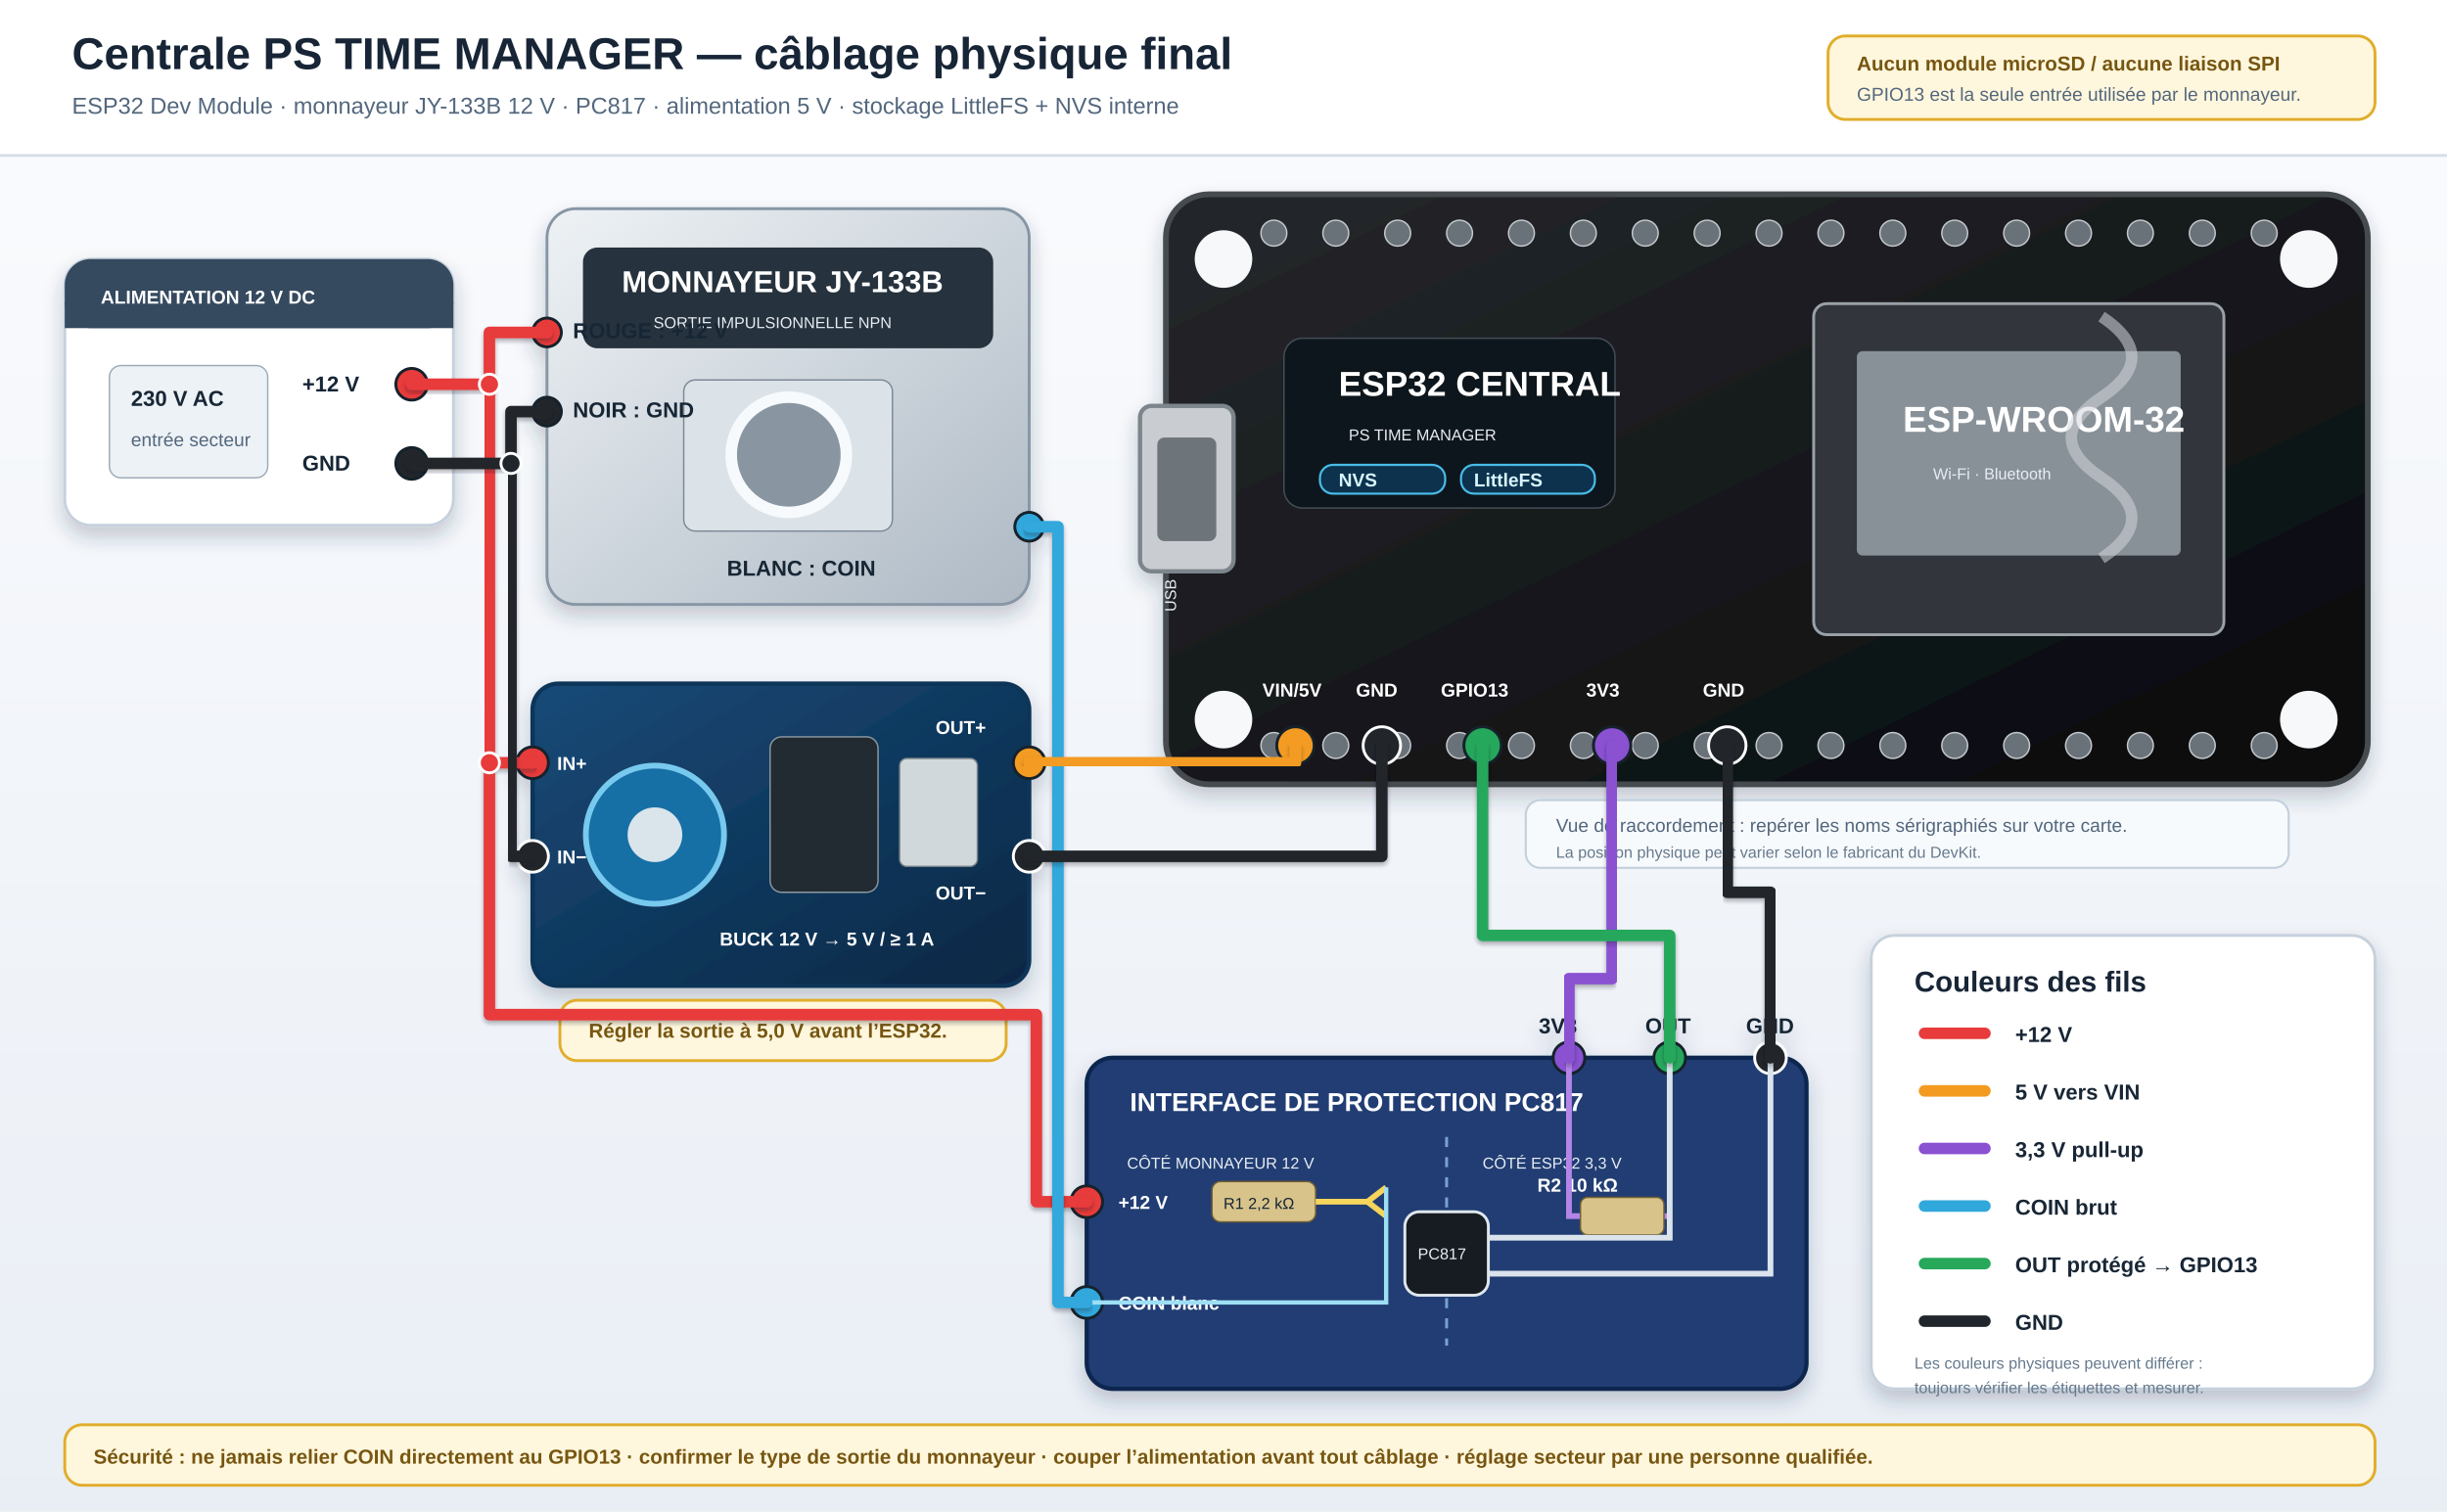
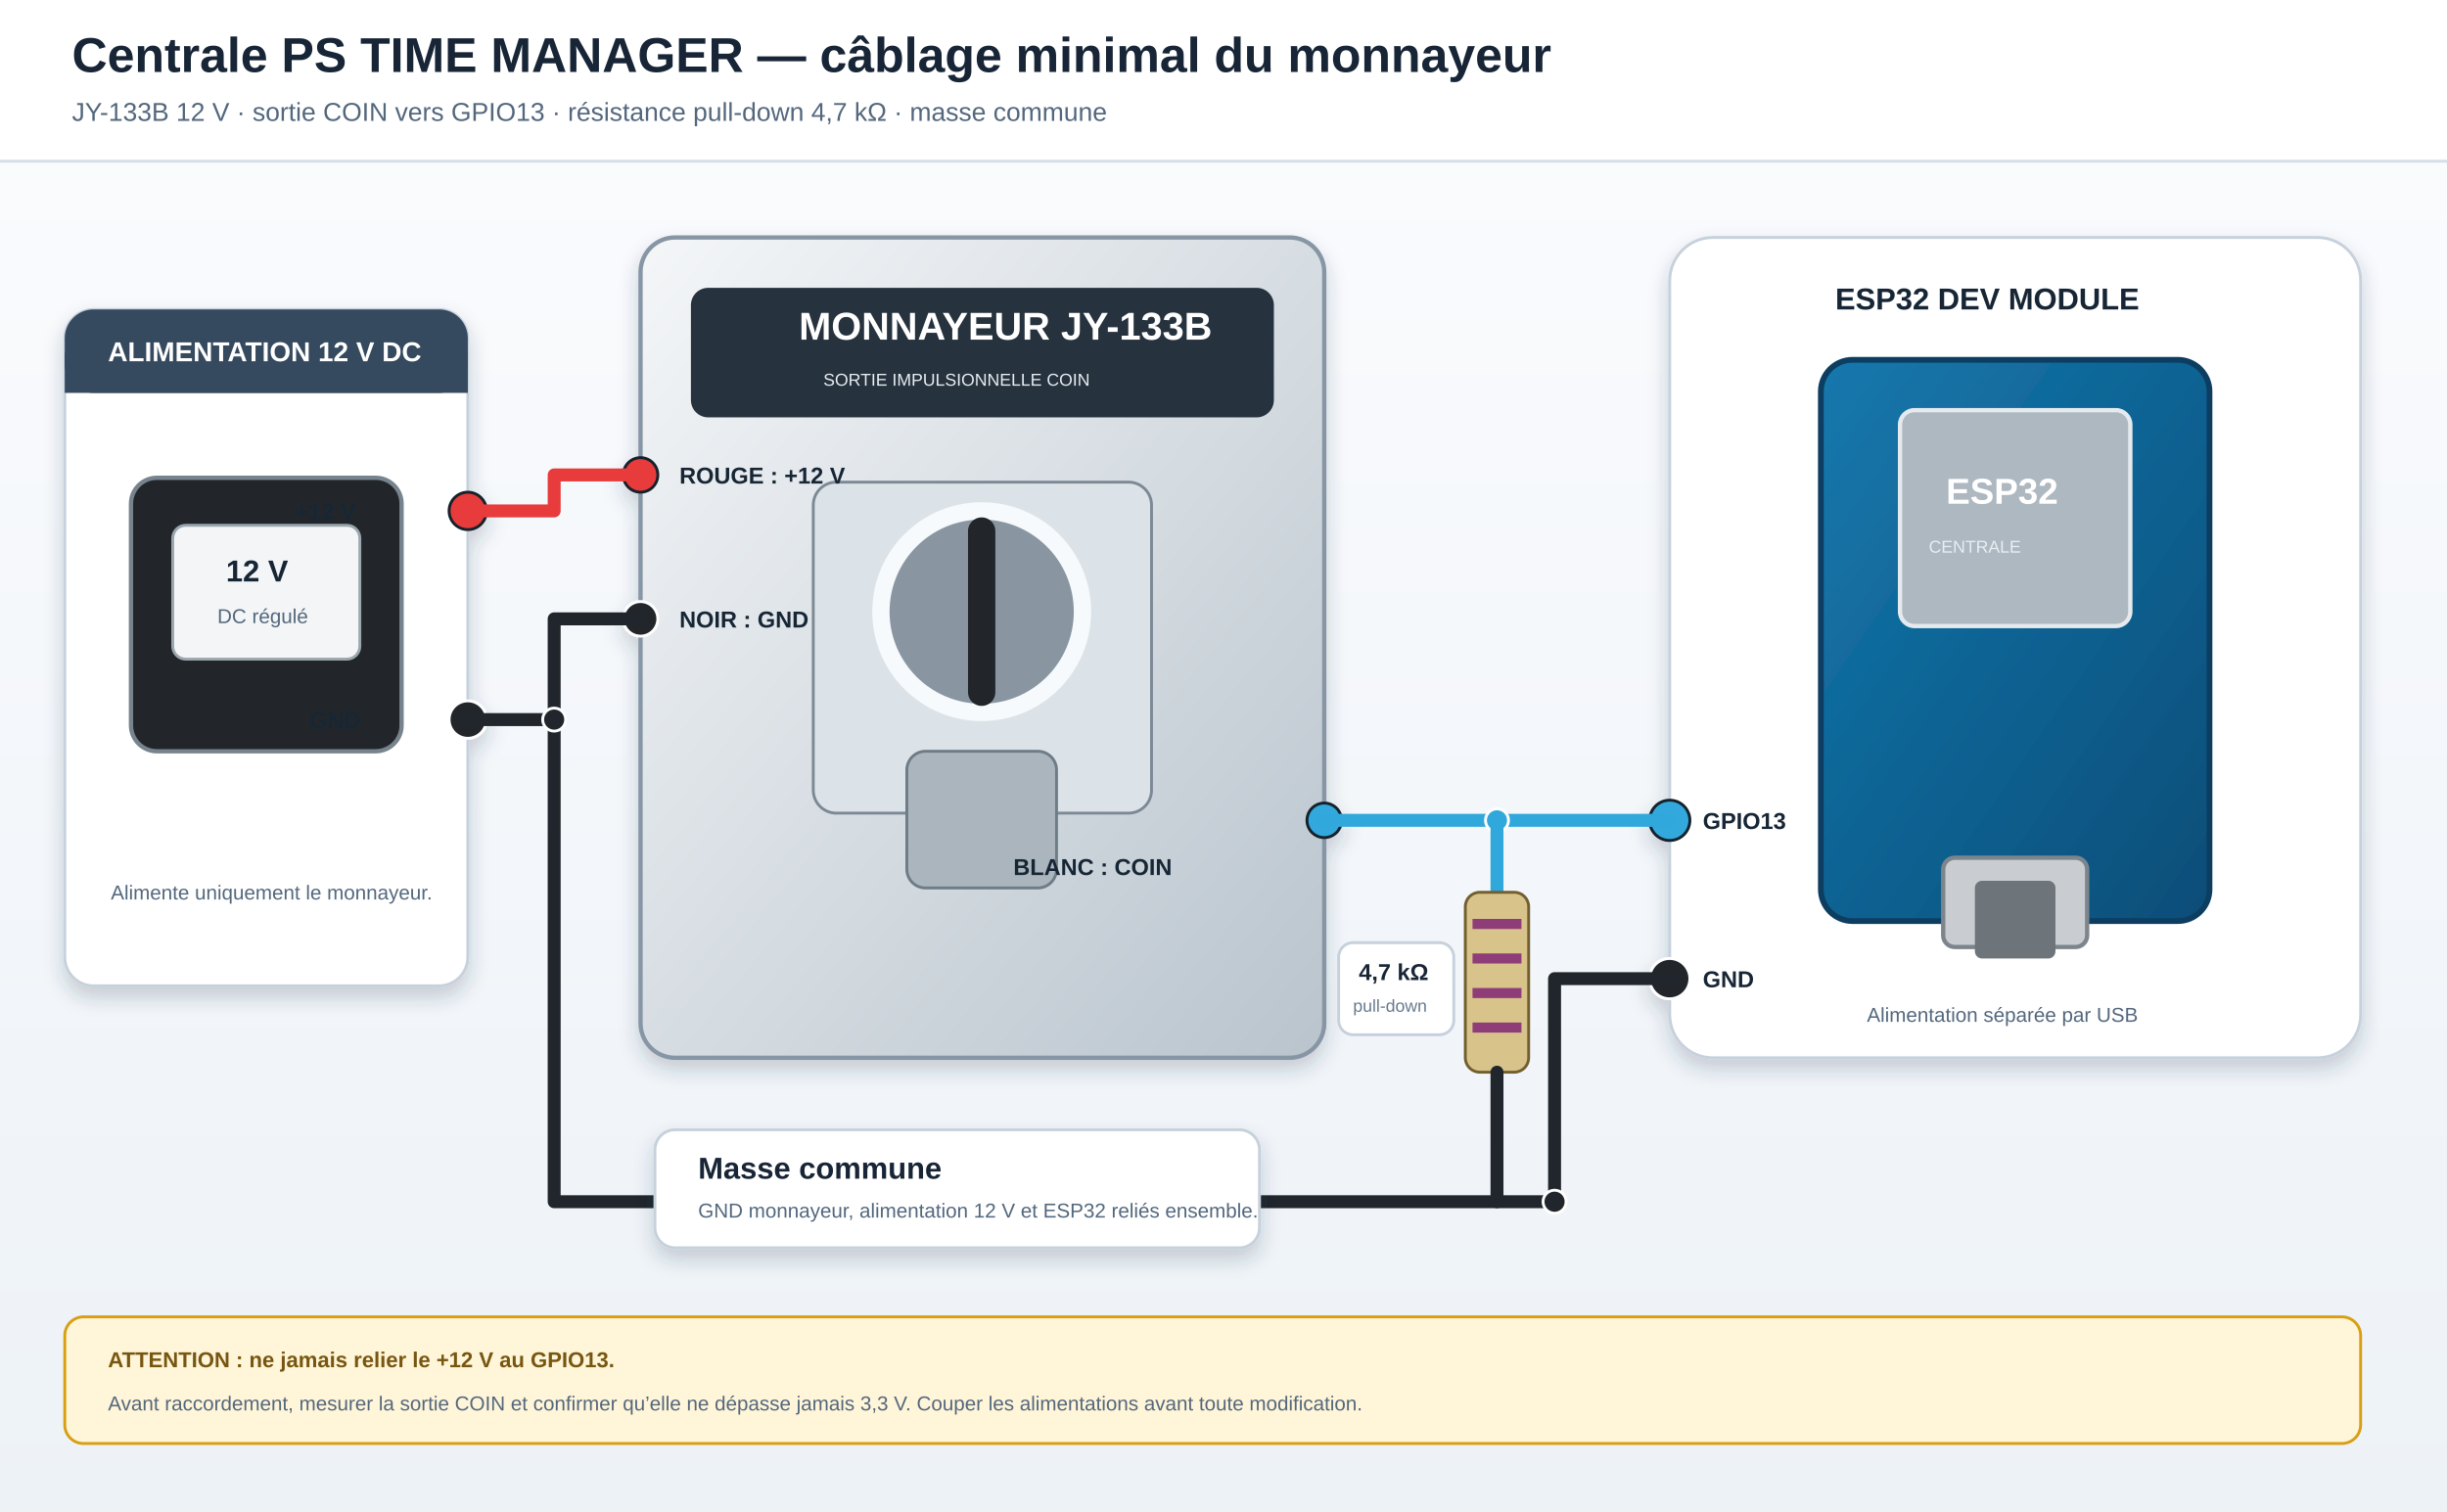
<svg xmlns="http://www.w3.org/2000/svg" width="1700" height="1050" viewBox="0 0 1700 1050" role="img" aria-labelledby="title desc">
  <defs>
    <linearGradient id="page" x1="0" y1="0" x2="0" y2="1">
      <stop stop-color="#fbfcfe" />
-       <stop offset="1" stop-color="#e9eef5" />
+       <stop offset="1" stop-color="#edf2f7" />
    </linearGradient>
    <linearGradient id="board" x1="0" y1="0" x2="1" y2="1">
-       <stop stop-color="#25282c" />
-       <stop offset="1" stop-color="#080a0c" />
-     </linearGradient>
-     <linearGradient id="module" x1="0" y1="0" x2="1" y2="1">
-       <stop stop-color="#164a78" />
-       <stop offset="1" stop-color="#0b2744" />
+       <stop stop-color="#1678ad" />
+       <stop offset="1" stop-color="#074d78" />
    </linearGradient>
    <linearGradient id="coin" x1="0" y1="0" x2="1" y2="1">
-       <stop stop-color="#eef2f5" />
-       <stop offset="1" stop-color="#aeb9c4" />
+       <stop stop-color="#f4f6f8" />
+       <stop offset="1" stop-color="#b9c4cd" />
    </linearGradient>
    <filter id="shadow" x="-20%" y="-20%" width="140%" height="150%">
-       <feDropShadow dx="0" dy="7" stdDeviation="7" flood-color="#26384b" flood-opacity=".24" />
-     </filter>
-     <filter id="wireShadow" x="-10%" y="-20%" width="120%" height="140%">
-       <feDropShadow dx="0" dy="2" stdDeviation="1.5" flood-color="#17202a" flood-opacity=".35" />
+       <feDropShadow dx="0" dy="7" stdDeviation="7" flood-color="#26384b" flood-opacity=".22" />
    </filter>
    <style>
-       .title{font:700 31px Arial,sans-serif;fill:#172536}.subtitle{font:16px Arial,sans-serif;fill:#53677d}.section{font:700 20px Arial,sans-serif;fill:#172536}.label{font:700 15px Arial,sans-serif;fill:#182635}.small{font:13px Arial,sans-serif;fill:#53677d}.tiny{font:11px Arial,sans-serif;fill:#66798d}.white{fill:#fff}.board-label{font:700 13px Arial,sans-serif;fill:#fff}.silk{font:11px Arial,sans-serif;fill:#e7edf3}.box{fill:#fff;stroke:#c6d1dc;stroke-width:2;rx:16;filter:url(#shadow)}.port{stroke:#13202c;stroke-width:2}.unused{fill:#6b7279;stroke:#c4c9cd;stroke-width:1}.wire{fill:none;stroke-width:8;stroke-linecap:round;stroke-linejoin:round;filter:url(#wireShadow)}.wire12{stroke:#e83b3b}.wire5{stroke:#f39b21}.wire33{stroke:#8a51d1}.wireGnd{stroke:#20262c}.wireCoin{stroke:#31a8dc}.wireOut{stroke:#27a85b}.junction{stroke:#fff;stroke-width:2}.callout{fill:#f7fafc;stroke:#c4d0dc;stroke-width:1.5;rx:10}.warning{fill:#fff7dd;stroke:#e1ad2c;stroke-width:2;rx:12}.warningText{font:700 14px Arial,sans-serif;fill:#775611}.memory{fill:#0c334d;stroke:#48bce8;stroke-width:1.5;rx:9}.memoryText{font:700 13px Arial,sans-serif;fill:#d8f5ff}
+       .title{font:700 34px Arial,sans-serif;fill:#172536}.subtitle{font:18px Arial,sans-serif;fill:#53677d}.section{font:700 21px Arial,sans-serif;fill:#172536}.label{font:700 16px Arial,sans-serif;fill:#182635}.small{font:14px Arial,sans-serif;fill:#53677d}.tiny{font:12px Arial,sans-serif;fill:#66798d}.white{fill:#fff}.silk{font:12px Arial,sans-serif;fill:#e7edf3}.port{stroke:#13202c;stroke-width:2}.wire{fill:none;stroke-width:9;stroke-linecap:round;stroke-linejoin:round}.wire12{stroke:#e83b3b}.wireGnd{stroke:#20262c}.wireCoin{stroke:#31a8dc}.junction{stroke:#fff;stroke-width:2}.callout{fill:#fff;stroke:#c6d1dc;stroke-width:2;rx:14;filter:url(#shadow)}.warning{fill:#fff5d8;stroke:#d89e14;stroke-width:2;rx:13}.warningText{font:700 15px Arial,sans-serif;fill:#775611}
    </style>
  </defs>
  <rect width="1700" height="1050" fill="url(#page)" />
-   <rect x="0" y="0" width="1700" height="108" fill="#fff" />
-   <line x1="0" y1="108" x2="1700" y2="108" stroke="#d6dee7" stroke-width="2" />
-   <text x="50" y="48" class="title">Centrale PS TIME MANAGER — câblage physique final</text>
-   <text x="50" y="79" class="subtitle">ESP32 Dev Module · monnayeur JY-133B 12 V · PC817 · alimentation 5 V · stockage LittleFS + NVS interne</text>
-   <rect x="1270" y="25" width="380" height="58" class="warning" />
-   <text x="1290" y="49" class="warningText">Aucun module microSD / aucune liaison SPI</text>
-   <text x="1290" y="70" class="small">GPIO13 est la seule entrée utilisée par le monnayeur.</text>
+   <rect x="0" y="0" width="1700" height="112" fill="#fff" />
+   <line x1="0" y1="112" x2="1700" y2="112" stroke="#d6dee7" stroke-width="2" />
+   <text x="50" y="50" class="title">Centrale PS TIME MANAGER — câblage minimal du monnayeur</text>
+   <text x="50" y="84" class="subtitle">JY-133B 12 V · sortie COIN vers GPIO13 · résistance pull-down 4,7 kΩ · masse commune</text>
  <g filter="url(#shadow)">
-     <rect x="45" y="180" width="270" height="185" rx="18" fill="#fff" stroke="#c6d1dc" stroke-width="2" />
-     <rect x="45" y="180" width="270" height="48" rx="18" fill="#34495e" />
-     <rect x="45" y="210" width="270" height="18" fill="#34495e" />
-     <text x="70" y="211" class="board-label">ALIMENTATION 12 V DC</text>
-     <rect x="76" y="254" width="110" height="78" rx="8" fill="#edf2f6" stroke="#9eabb7" />
-     <text x="91" y="282" class="label">230 V AC</text>
-     <text x="91" y="310" class="small">entrée secteur</text>
-     <circle cx="286" cy="267" r="11" fill="#e83b3b" class="port" />
-     <circle cx="286" cy="322" r="11" fill="#20262c" class="port" />
-     <text x="210" y="272" class="label">+12 V</text>
-     <text x="210" y="327" class="label">GND</text>
+     <rect x="45" y="215" width="280" height="470" rx="20" fill="#fff" stroke="#c6d1dc" stroke-width="2" />
+     <rect x="45" y="215" width="280" height="58" rx="20" fill="#34495e" />
+     <rect x="45" y="245" width="280" height="28" fill="#34495e" />
+     <text x="75" y="251" class="white" style="font:700 19px Arial,sans-serif">ALIMENTATION 12 V DC</text>
+     <rect x="91" y="332" width="188" height="190" rx="18" fill="#20262c" stroke="#77838d" stroke-width="3" />
+     <rect x="120" y="365" width="130" height="93" rx="9" fill="#f3f5f6" stroke="#9aa6ae" stroke-width="2" />
+     <text x="157" y="404" class="section">12 V</text>
+     <text x="151" y="433" class="small">DC régulé</text>
+     <circle cx="325" cy="355" r="13" fill="#e83b3b" class="port" />
+     <circle cx="325" cy="500" r="13" fill="#20262c" stroke="#fff" stroke-width="2" />
+     <text x="205" y="361" class="label">+12 V</text>
+     <text x="215" y="506" class="label">GND</text>
+     <text x="77" y="625" class="small">Alimente uniquement le monnayeur.</text>
  </g>
  <g filter="url(#shadow)">
-     <rect x="380" y="145" width="335" height="275" rx="20" fill="url(#coin)" stroke="#8796a5" stroke-width="2" />
-     <rect x="405" y="172" width="285" height="70" rx="10" fill="#25313c" />
-     <text x="432" y="203" class="white" style="font:700 21px Arial,sans-serif">MONNAYEUR JY-133B</text>
-     <text x="454" y="228" class="silk">SORTIE IMPULSIONNELLE NPN</text>
-     <rect x="475" y="264" width="145" height="105" rx="8" fill="#dce3e8" stroke="#7c8995" />
-     <circle cx="548" cy="316" r="40" fill="#8996a1" stroke="#f7fafc" stroke-width="8" />
-     <circle cx="380" cy="231" r="10" fill="#e83b3b" class="port" />
-     <circle cx="380" cy="286" r="10" fill="#20262c" class="port" />
-     <circle cx="715" cy="366" r="10" fill="#31a8dc" class="port" />
-     <text x="398" y="235" class="label">ROUGE : +12 V</text>
-     <text x="398" y="290" class="label">NOIR : GND</text>
-     <text x="505" y="400" class="label">BLANC : COIN</text>
+     <rect x="445" y="165" width="475" height="570" rx="24" fill="url(#coin)" stroke="#8796a5" stroke-width="3" />
+     <rect x="480" y="200" width="405" height="90" rx="12" fill="#25313c" />
+     <text x="555" y="236" class="white" style="font:700 27px Arial,sans-serif">MONNAYEUR JY-133B</text>
+     <text x="572" y="268" class="silk">SORTIE IMPULSIONNELLE COIN</text>
+     <rect x="565" y="335" width="235" height="230" rx="16" fill="#dce3e8" stroke="#7c8995" stroke-width="2" />
+     <circle cx="682" cy="425" r="70" fill="#8996a1" stroke="#f7fafc" stroke-width="12" />
+     <path d="M682 369 V481" stroke="#20262c" stroke-width="19" stroke-linecap="round" />
+     <rect x="630" y="522" width="104" height="95" rx="13" fill="#aab5bd" stroke="#6e7b85" stroke-width="2" />
+     <circle cx="445" cy="330" r="12" fill="#e83b3b" class="port" />
+     <circle cx="445" cy="430" r="12" fill="#20262c" stroke="#fff" stroke-width="2" />
+     <circle cx="920" cy="570" r="12" fill="#31a8dc" class="port" />
+     <text x="472" y="336" class="label">ROUGE : +12 V</text>
+     <text x="472" y="436" class="label">NOIR : GND</text>
+     <text x="704" y="608" class="label">BLANC : COIN</text>
  </g>
  <g filter="url(#shadow)">
-     <rect x="810" y="135" width="835" height="410" rx="30" fill="url(#board)" stroke="#454b50" stroke-width="4" />
-     <circle cx="850" cy="180" r="20" fill="#f7f8fa" />
-     <circle cx="1604" cy="180" r="20" fill="#f7f8fa" />
-     <circle cx="850" cy="500" r="20" fill="#f7f8fa" />
-     <circle cx="1604" cy="500" r="20" fill="#f7f8fa" />
-     <rect x="792" y="282" width="65" height="115" rx="8" fill="#c9cdd1" stroke="#7d858c" stroke-width="3" />
-     <rect x="804" y="304" width="41" height="72" rx="5" fill="#6e747a" />
-     <text x="817" y="425" class="silk" transform="rotate(-90 817 425)">USB</text>
-     <rect x="1260" y="211" width="285" height="230" rx="9" fill="#30363b" stroke="#9aa2a8" stroke-width="2" />
-     <rect x="1290" y="244" width="225" height="142" rx="4" fill="#899198" />
-     <text x="1322" y="300" class="white" style="font:700 25px Arial,sans-serif">ESP-WROOM-32</text>
-     <text x="1343" y="333" class="silk">Wi-Fi · Bluetooth</text>
-     <path d="M1460 220 q42 28 0 56 q-42 28 0 56 q42 28 0 56" fill="none" stroke="#d1d6da" stroke-width="8" opacity=".55" />
-     <rect x="892" y="235" width="230" height="118" rx="13" fill="#11171c" stroke="#444e57" />
-     <text x="930" y="275" class="white" style="font:700 24px Arial,sans-serif">ESP32 CENTRAL</text>
-     <text x="937" y="306" class="silk">PS TIME MANAGER</text>
-     <rect x="917" y="323" width="87" height="20" class="memory" />
-     <text x="930" y="338" class="memoryText">NVS</text>
-     <rect x="1015" y="323" width="93" height="20" class="memory" />
-     <text x="1024" y="338" class="memoryText">LittleFS</text>
-     <g>
-       <circle cx="885" cy="162" r="9" class="unused" />
-       <circle cx="928" cy="162" r="9" class="unused" />
-       <circle cx="971" cy="162" r="9" class="unused" />
-       <circle cx="1014" cy="162" r="9" class="unused" />
-       <circle cx="1057" cy="162" r="9" class="unused" />
-       <circle cx="1100" cy="162" r="9" class="unused" />
-       <circle cx="1143" cy="162" r="9" class="unused" />
-       <circle cx="1186" cy="162" r="9" class="unused" />
-       <circle cx="1229" cy="162" r="9" class="unused" />
-       <circle cx="1272" cy="162" r="9" class="unused" />
-       <circle cx="1315" cy="162" r="9" class="unused" />
-       <circle cx="1358" cy="162" r="9" class="unused" />
-       <circle cx="1401" cy="162" r="9" class="unused" />
-       <circle cx="1444" cy="162" r="9" class="unused" />
-       <circle cx="1487" cy="162" r="9" class="unused" />
-       <circle cx="1530" cy="162" r="9" class="unused" />
-       <circle cx="1573" cy="162" r="9" class="unused" />
-       <circle cx="885" cy="518" r="9" class="unused" />
-       <circle cx="928" cy="518" r="9" class="unused" />
-       <circle cx="971" cy="518" r="9" class="unused" />
-       <circle cx="1014" cy="518" r="9" class="unused" />
-       <circle cx="1057" cy="518" r="9" class="unused" />
-       <circle cx="1100" cy="518" r="9" class="unused" />
-       <circle cx="1143" cy="518" r="9" class="unused" />
-       <circle cx="1186" cy="518" r="9" class="unused" />
-       <circle cx="1229" cy="518" r="9" class="unused" />
-       <circle cx="1272" cy="518" r="9" class="unused" />
-       <circle cx="1315" cy="518" r="9" class="unused" />
-       <circle cx="1358" cy="518" r="9" class="unused" />
-       <circle cx="1401" cy="518" r="9" class="unused" />
-       <circle cx="1444" cy="518" r="9" class="unused" />
-       <circle cx="1487" cy="518" r="9" class="unused" />
-       <circle cx="1530" cy="518" r="9" class="unused" />
-       <circle cx="1573" cy="518" r="9" class="unused" />
-     </g>
-     <circle cx="900" cy="518" r="13" fill="#f39b21" class="port" />
-     <circle cx="960" cy="518" r="13" fill="#20262c" stroke="#fff" stroke-width="2" />
-     <circle cx="1030" cy="518" r="13" fill="#27a85b" class="port" />
-     <circle cx="1120" cy="518" r="13" fill="#8a51d1" class="port" />
-     <circle cx="1200" cy="518" r="13" fill="#20262c" stroke="#fff" stroke-width="2" />
-     <text x="877" y="484" class="board-label">VIN/5V</text>
-     <text x="942" y="484" class="board-label">GND</text>
-     <text x="1001" y="484" class="board-label">GPIO13</text>
-     <text x="1102" y="484" class="board-label">3V3</text>
-     <text x="1183" y="484" class="board-label">GND</text>
+     <rect x="1160" y="165" width="480" height="570" rx="30" fill="#fff" stroke="#c6d1dc" stroke-width="2" />
+     <text x="1275" y="215" class="section">ESP32 DEV MODULE</text>
+     <rect x="1265" y="250" width="270" height="390" rx="22" fill="url(#board)" stroke="#083e61" stroke-width="4" />
+     <rect x="1320" y="285" width="160" height="150" rx="10" fill="#aeb8c0" stroke="#e5eaee" stroke-width="3" />
+     <text x="1352" y="350" class="white" style="font:700 25px Arial,sans-serif">ESP32</text>
+     <text x="1340" y="384" class="silk">CENTRALE</text>
+     <rect x="1350" y="596" width="100" height="62" rx="8" fill="#c9cdd1" stroke="#7d858c" stroke-width="3" />
+     <rect x="1372" y="612" width="56" height="54" rx="5" fill="#6e747a" />
+     <circle cx="1160" cy="570" r="14" fill="#31a8dc" class="port" />
+     <circle cx="1160" cy="680" r="14" fill="#20262c" stroke="#fff" stroke-width="2" />
+     <text x="1183" y="576" class="label">GPIO13</text>
+     <text x="1183" y="686" class="label">GND</text>
+     <text x="1297" y="710" class="small">Alimentation séparée par USB</text>
  </g>
-   <rect x="1060" y="556" width="530" height="47" class="callout" />
-   <text x="1081" y="578" class="small">Vue de raccordement : repérer les noms sérigraphiés sur votre carte.</text>
-   <text x="1081" y="596" class="tiny">La position physique peut varier selon le fabricant du DevKit.</text>
-   <g filter="url(#shadow)">
-     <rect x="370" y="475" width="345" height="210" rx="18" fill="url(#module)" stroke="#0c3458" stroke-width="3" />
-     <circle cx="455" cy="580" r="48" fill="#1670a6" stroke="#78c9ee" stroke-width="4" />
-     <circle cx="455" cy="580" r="19" fill="#d9e4eb" />
-     <rect x="535" y="512" width="75" height="108" rx="8" fill="#202a32" stroke="#8a979f" />
-     <rect x="625" y="527" width="54" height="75" rx="5" fill="#d1d8dc" stroke="#78838a" />
-     <text x="500" y="657" class="board-label">BUCK 12 V → 5 V / ≥ 1 A</text>
-     <circle cx="370" cy="530" r="11" fill="#e83b3b" class="port" />
-     <circle cx="370" cy="595" r="11" fill="#20262c" stroke="#fff" stroke-width="2" />
-     <circle cx="715" cy="530" r="11" fill="#f39b21" class="port" />
-     <circle cx="715" cy="595" r="11" fill="#20262c" stroke="#fff" stroke-width="2" />
-     <text x="387" y="535" class="board-label">IN+</text>
-     <text x="387" y="600" class="board-label">IN−</text>
-     <text x="650" y="510" class="board-label">OUT+</text>
-     <text x="650" y="625" class="board-label">OUT−</text>
-   </g>
-   <rect x="389" y="695" width="310" height="42" class="warning" />
-   <text x="409" y="721" class="warningText">Régler la sortie à 5,0 V avant l’ESP32.</text>
-   <g filter="url(#shadow)">
-     <rect x="755" y="735" width="500" height="230" rx="18" fill="#203e73" stroke="#0d2850" stroke-width="3" />
-     <text x="785" y="772" class="board-label" style="font-size:18px">INTERFACE DE PROTECTION PC817</text>
-     <line x1="1005" y1="790" x2="1005" y2="935" stroke="#79a2d1" stroke-width="2" stroke-dasharray="7 7" />
-     <text x="783" y="812" class="silk">CÔTÉ MONNAYEUR 12 V</text>
-     <text x="1030" y="812" class="silk">CÔTÉ ESP32 3,3 V</text>
-     <circle cx="755" cy="835" r="11" fill="#e83b3b" class="port" />
-     <circle cx="755" cy="905" r="11" fill="#31a8dc" class="port" />
-     <text x="777" y="840" class="board-label">+12 V</text>
-     <text x="777" y="910" class="board-label">COIN blanc</text>
-     <rect x="842" y="821" width="72" height="28" rx="6" fill="#d8c38a" stroke="#725f30" />
-     <text x="850" y="840" class="tiny" style="fill:#172536">R1 2,2 kΩ</text>
-     <path d="M914 835 H950 L963 825 M950 835 L963 845" fill="none" stroke="#f6d55c" stroke-width="4" />
-     <path d="M963 825 V905 H755" fill="none" stroke="#9edff5" stroke-width="3" />
-     <rect x="976" y="842" width="58" height="58" rx="10" fill="#171d22" stroke="#dfe7ec" stroke-width="2" />
-     <text x="985" y="875" class="silk">PC817</text>
-     <circle cx="1090" cy="735" r="11" fill="#8a51d1" class="port" />
-     <circle cx="1160" cy="735" r="11" fill="#27a85b" class="port" />
-     <circle cx="1230" cy="735" r="11" fill="#20262c" stroke="#fff" stroke-width="2" />
-     <text x="1068" y="828" class="board-label">R2 10 kΩ</text>
-     <path d="M1090 735 V845 H1160" fill="none" stroke="#b485e8" stroke-width="4" />
-     <rect x="1098" y="832" width="58" height="26" rx="5" fill="#d8c38a" stroke="#725f30" />
-     <path d="M1034 860 H1160 V735 M1034 885 H1230 V735" fill="none" stroke="#dbe4ec" stroke-width="4" />
-     <text x="1069" y="718" class="label">3V3</text>
-     <text x="1143" y="718" class="label">OUT</text>
-     <text x="1213" y="718" class="label">GND</text>
-   </g>
-   <path d="M286 267 H340 V231 H380" class="wire wire12" />
-   <path d="M340 267 V530 H370" class="wire wire12" />
-   <path d="M340 530 V705 H720 V835 H755" class="wire wire12" />
-   <circle cx="340" cy="267" r="7" fill="#e83b3b" class="junction" />
-   <circle cx="340" cy="530" r="7" fill="#e83b3b" class="junction" />
-   <path d="M286 322 H355 V286 H380" class="wire wireGnd" />
-   <path d="M355 322 V595 H370" class="wire wireGnd" />
-   <circle cx="355" cy="322" r="7" fill="#20262c" class="junction" />
-   <path d="M715 366 H735 V905 H755" class="wire wireCoin" />
-   <path d="M715 530 H900 V518" class="wire wire5" />
-   <path d="M715 595 H960 V518" class="wire wireGnd" />
-   <path d="M1090 735 V680 H1120 V518" class="wire wire33" />
-   <path d="M1160 735 V650 H1030 V518" class="wire wireOut" />
-   <path d="M1230 735 V620 H1200 V518" class="wire wireGnd" />
-   <g>
-     <rect x="1300" y="650" width="350" height="315" class="box" />
-     <text x="1330" y="689" class="section">Couleurs des fils</text>
-     <rect x="1333" y="714" width="50" height="8" rx="4" fill="#e83b3b" />
-     <text x="1400" y="724" class="label">+12 V</text>
-     <rect x="1333" y="754" width="50" height="8" rx="4" fill="#f39b21" />
-     <text x="1400" y="764" class="label">5 V vers VIN</text>
-     <rect x="1333" y="794" width="50" height="8" rx="4" fill="#8a51d1" />
-     <text x="1400" y="804" class="label">3,3 V pull-up</text>
-     <rect x="1333" y="834" width="50" height="8" rx="4" fill="#31a8dc" />
-     <text x="1400" y="844" class="label">COIN brut</text>
-     <rect x="1333" y="874" width="50" height="8" rx="4" fill="#27a85b" />
-     <text x="1400" y="884" class="label">OUT protégé → GPIO13</text>
-     <rect x="1333" y="914" width="50" height="8" rx="4" fill="#20262c" />
-     <text x="1400" y="924" class="label">GND</text>
-     <text x="1330" y="951" class="tiny">Les couleurs physiques peuvent différer :</text>
-     <text x="1330" y="968" class="tiny">toujours vérifier les étiquettes et mesurer.</text>
-   </g>
-   <rect x="45" y="990" width="1605" height="42" class="warning" />
-   <text x="65" y="1017" class="warningText">Sécurité : ne jamais relier COIN directement au GPIO13 · confirmer le type de sortie du monnayeur · couper l’alimentation avant tout câblage · réglage secteur par une personne qualifiée.</text>
+   <path d="M325 355 H385 V330 H445" class="wire wire12" />
+   <path d="M325 500 H385 V430 H445" class="wire wireGnd" />
+   <path d="M385 500 V835 H1080 V680 H1160" class="wire wireGnd" />
+   <circle cx="385" cy="500" r="8" fill="#20262c" class="junction" />
+   <circle cx="1080" cy="835" r="8" fill="#20262c" class="junction" />
+   <path d="M920 570 H1160" class="wire wireCoin" />
+   <circle cx="1040" cy="570" r="8" fill="#31a8dc" class="junction" />
+   <path d="M1040 570 V620" class="wire wireCoin" />
+   <rect x="1018" y="620" width="44" height="125" rx="10" fill="#d8c38a" stroke="#725f30" stroke-width="2" />
+   <path d="M1040 745 V835" class="wire wireGnd" />
+   <path d="M1023 642 H1057 M1023 666 H1057 M1023 690 H1057 M1023 714 H1057" stroke="#8f3d78" stroke-width="7" />
+   <rect x="930" y="655" width="80" height="64" rx="10" fill="#fff" stroke="#c6d1dc" stroke-width="2" />
+   <text x="944" y="681" class="label">4,7 kΩ</text>
+   <text x="940" y="703" class="tiny">pull-down</text>
+   <rect x="455" y="785" width="420" height="82" class="callout" />
+   <text x="485" y="819" class="section">Masse commune</text>
+   <text x="485" y="846" class="small">GND monnayeur, alimentation 12 V et ESP32 reliés ensemble.</text>
+   <rect x="45" y="915" width="1595" height="88" class="warning" />
+   <text x="75" y="950" class="warningText">ATTENTION : ne jamais relier le +12 V au GPIO13.</text>
+   <text x="75" y="980" class="small">Avant raccordement, mesurer la sortie COIN et confirmer qu’elle ne dépasse jamais 3,3 V. Couper les alimentations avant toute modification.</text>
</svg>
